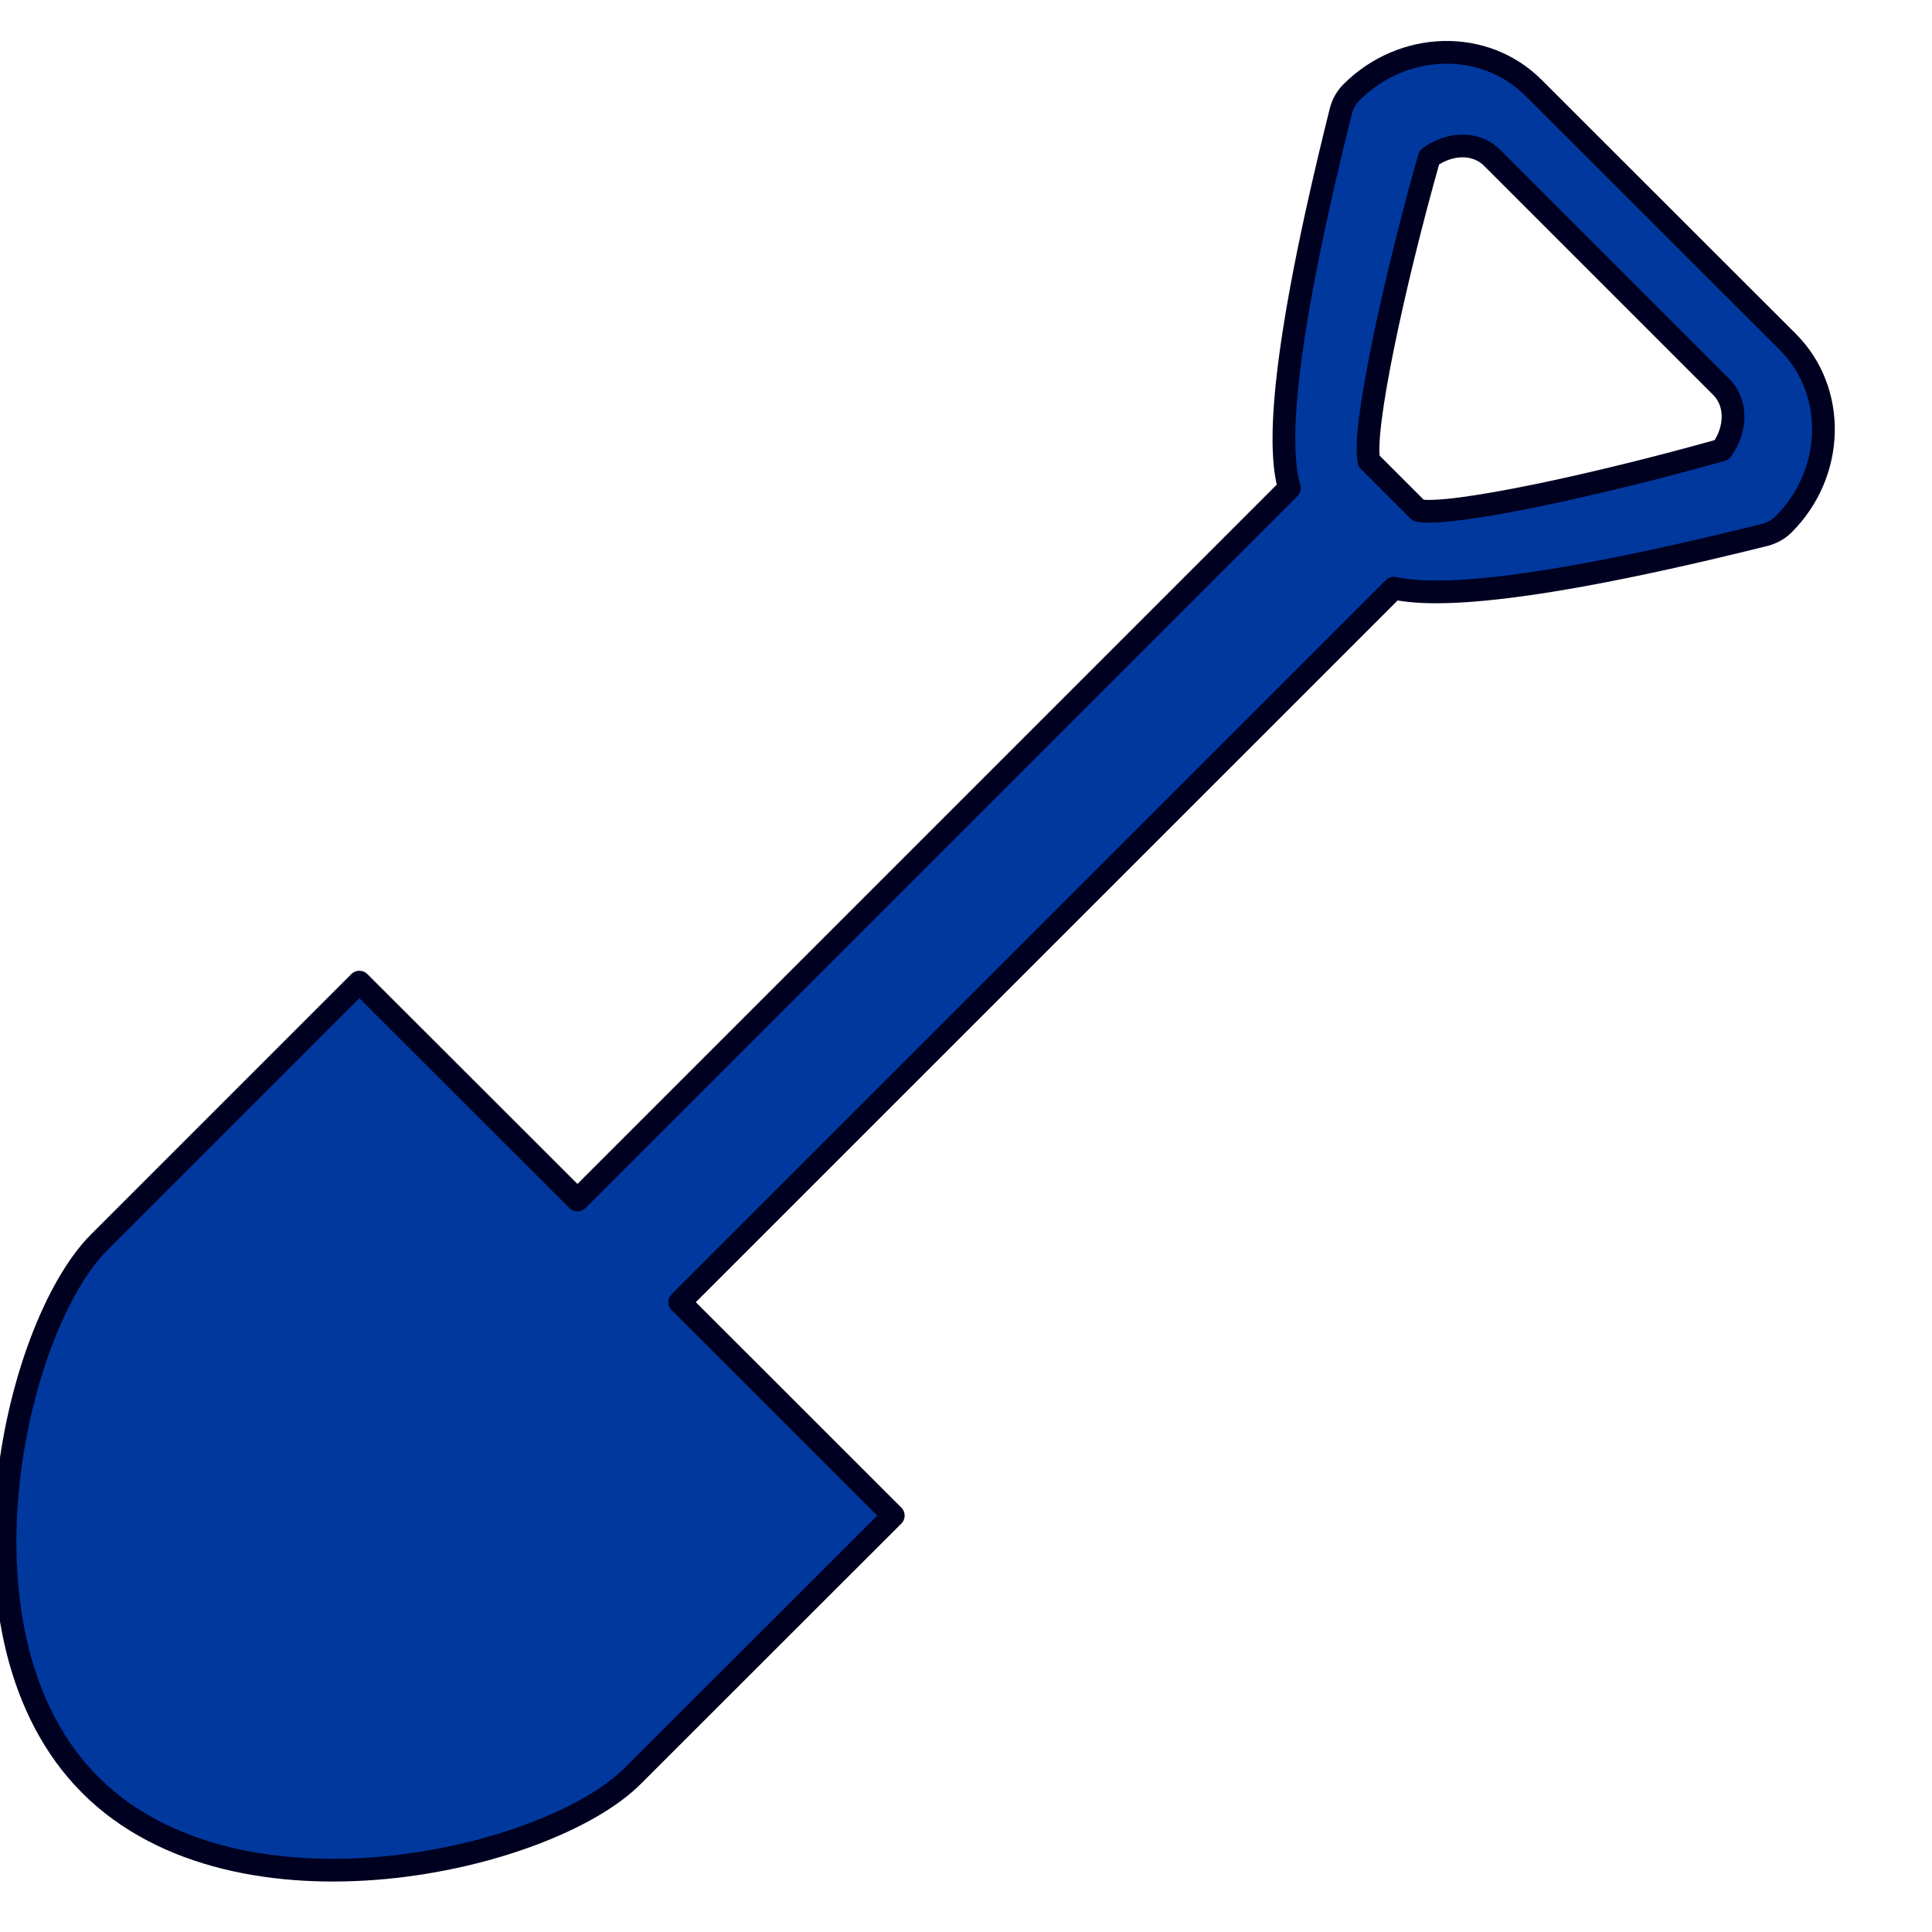
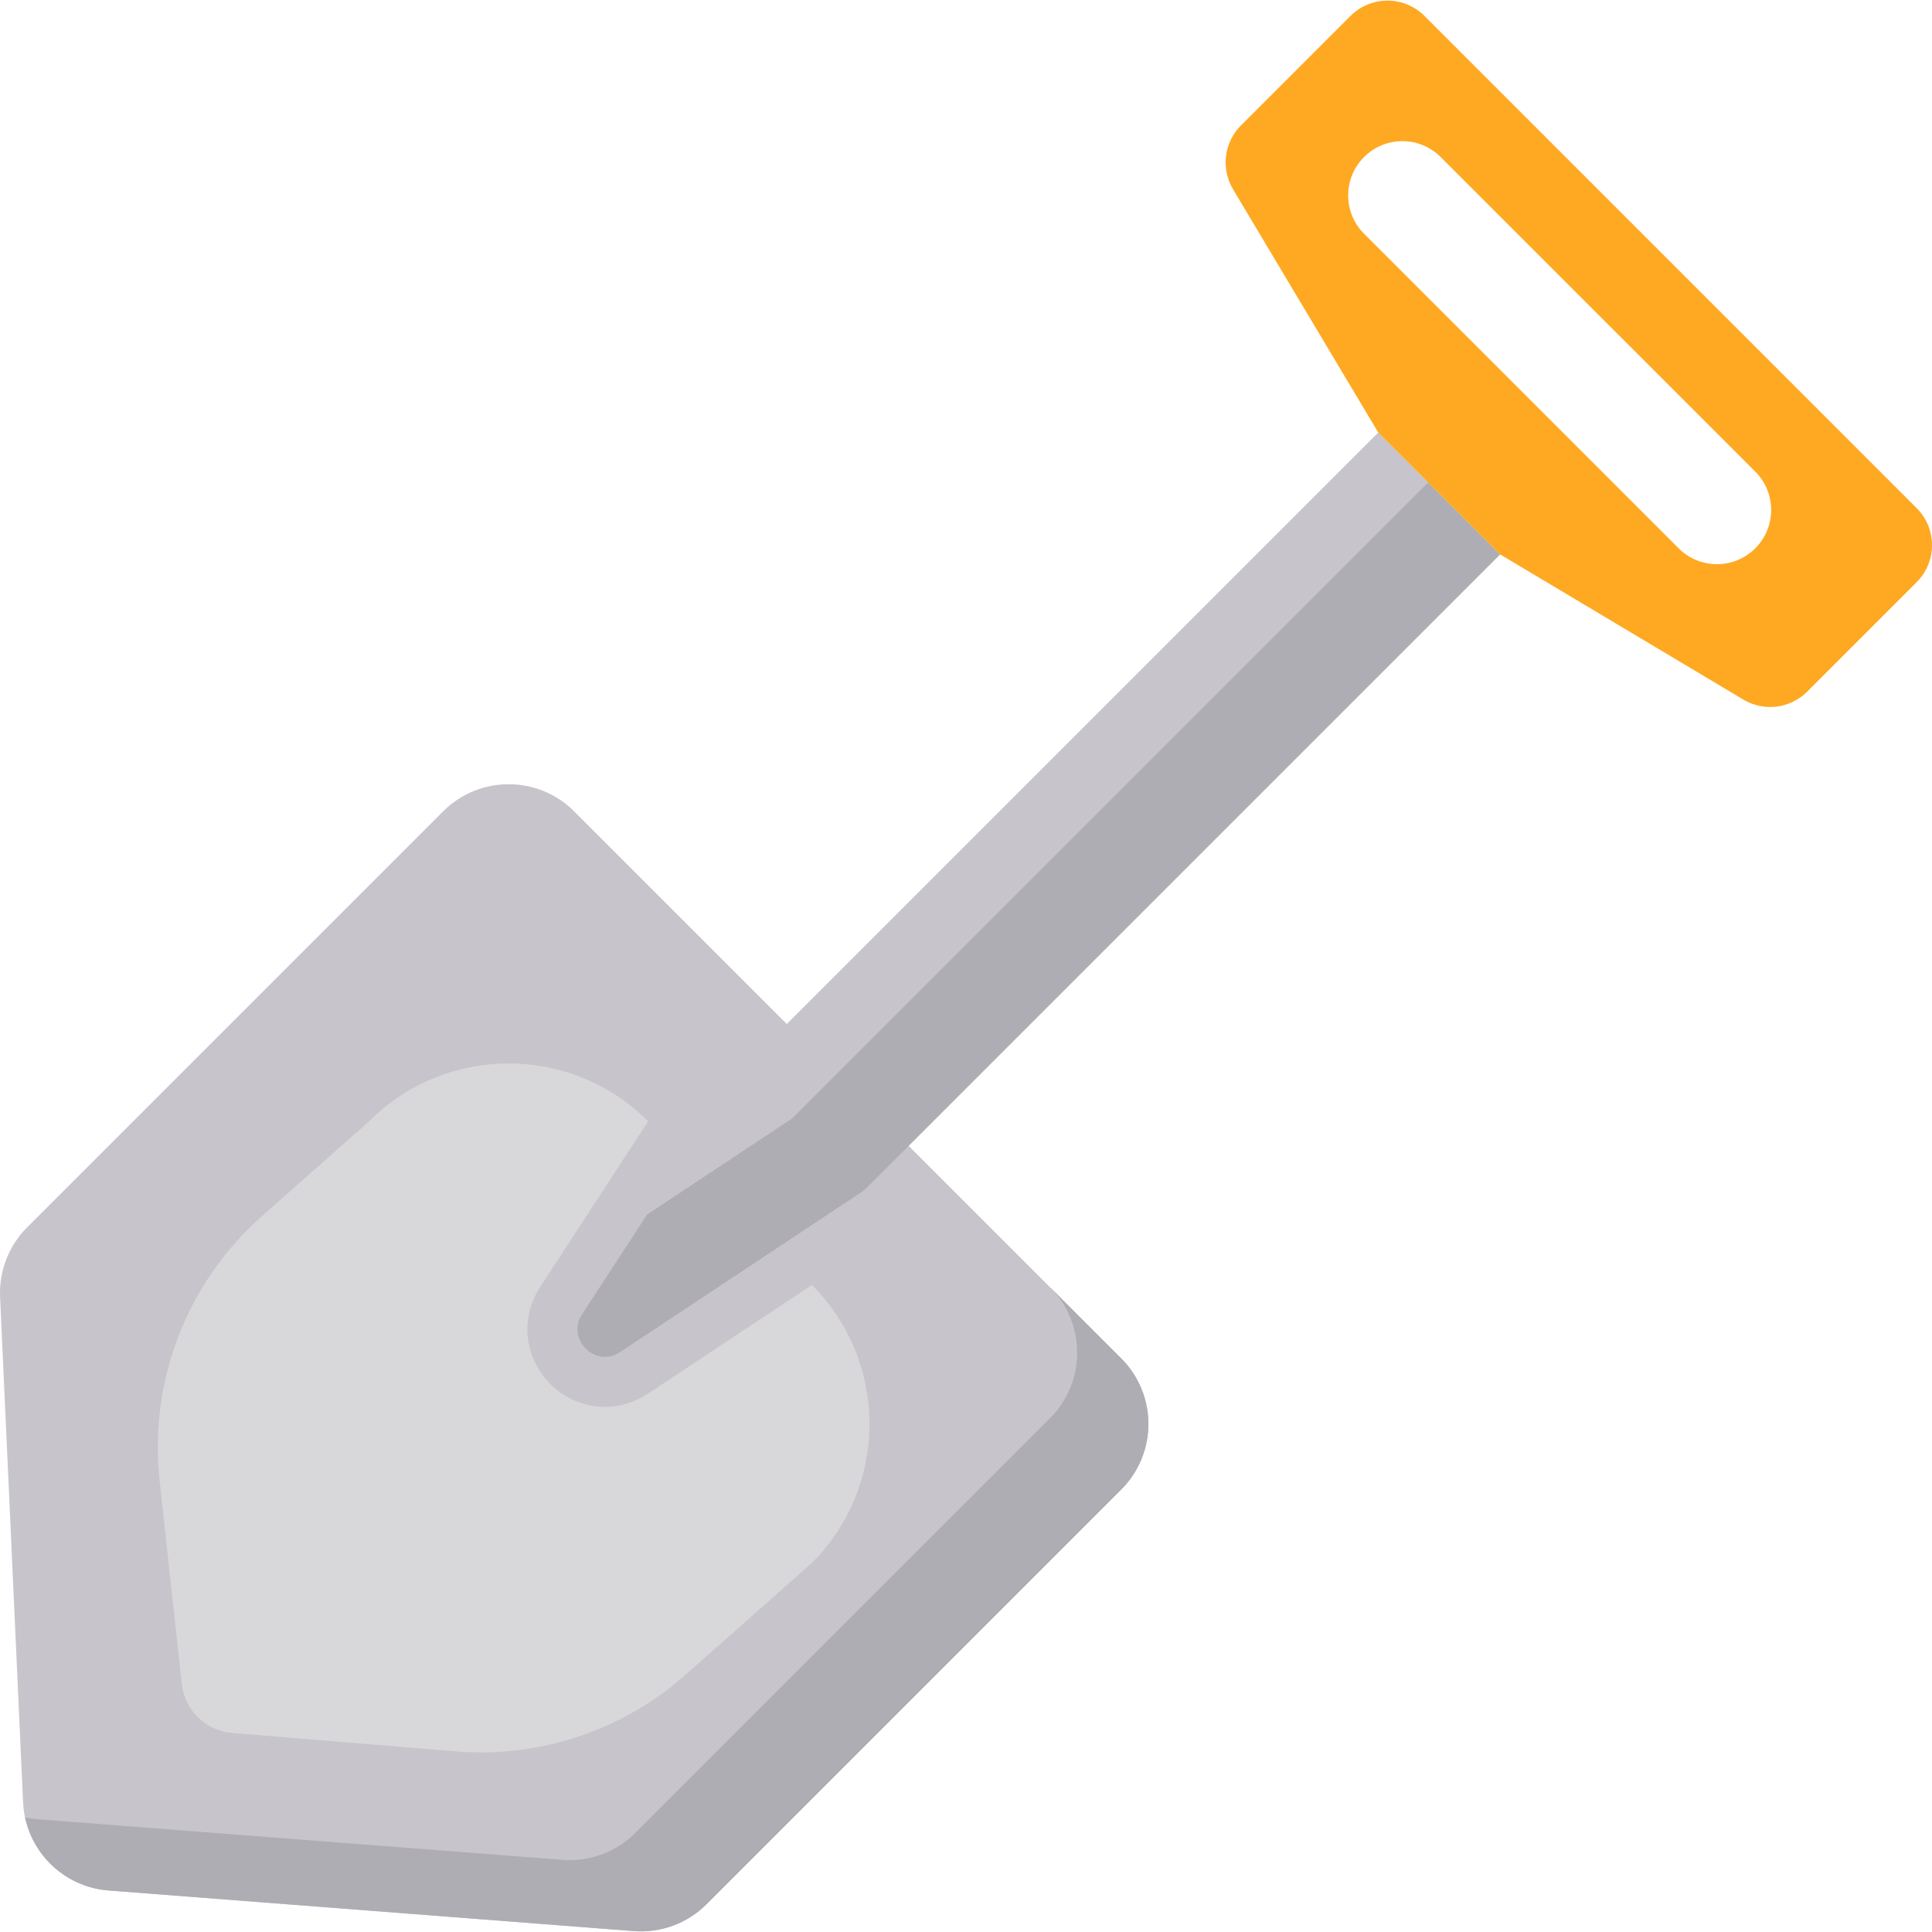
- <svg xmlns="http://www.w3.org/2000/svg" width="17px" height="17px" viewBox="0 -0.5 17 17" version="1.1" class="si-glyph si-glyph-shovel" id="svg10">
-   <defs id="defs4" />
-   <g stroke="none" stroke-width="1" fill="none" fill-rule="evenodd" id="g8" style="fill:#00389e;fill-opacity:1;stroke:#000020;stroke-opacity:1;stroke-width:0.2;stroke-miterlimit:4;stroke-dasharray:none;stroke-linejoin:round">
-     <path d="M15.732,2.509 L13.495,0.274 C13.064,-0.159 12.346,-0.141 11.892,0.312 C11.848,0.356 11.817,0.411 11.8,0.471 C11.241,2.706 11.253,3.487 11.346,3.794 L5.081,10.059 L3.162,8.142 L0.872,10.432 C0.123,11.18 -0.503,13.91 0.795,15.207 C2.092,16.504 4.819,15.875 5.566,15.128 L7.86,12.836 L5.981,10.958 L12.265,4.675 C12.607,4.752 13.423,4.732 15.535,4.205 C15.595,4.188 15.65,4.158 15.694,4.114 C16.147,3.661 16.163,2.941 15.732,2.509 L15.732,2.509 Z M15.15,3.459 C14.047,3.77 12.765,4.046 12.481,3.992 L12.046,3.557 C11.984,3.291 12.262,1.996 12.576,0.886 C12.757,0.752 12.989,0.748 13.129,0.888 L15.147,2.906 C15.285,3.045 15.281,3.277 15.15,3.459 L15.15,3.459 Z" fill="#434343" class="si-glyph-fill" id="path6" style="fill:#00389e;fill-opacity:1;stroke:#000020;stroke-opacity:1;stroke-width:0.2;stroke-miterlimit:4;stroke-dasharray:none;stroke-linejoin:round" />
-   </g>
+ <svg xmlns="http://www.w3.org/2000/svg" height="800px" width="800px" version="1.1" id="Layer_1" viewBox="0 0 512 512" xml:space="preserve">
+   <path style="fill:#C7C5CB;" d="M167.977,511.761L28.761,500.998c-12.366-0.956-22.078-10.981-22.643-23.371L0.025,343.742  c-0.314-6.895,2.288-13.604,7.169-18.484l23.512-23.512l0.967-0.967l20.862-20.862l64.897-64.897c9.592-9.592,25.143-9.592,34.735,0  l144.977,144.979c9.592,9.592,9.592,25.143,0,34.735L187.237,504.641C182.166,509.713,175.129,512.314,167.977,511.761z" />
+   <path style="fill:#AEADB3;" d="M297.145,359.999l-18.882-18.882c9.592,9.592,9.592,25.143,0,34.735L168.356,485.759  c-5.072,5.072-12.108,7.674-19.261,7.12L9.879,482.116c-1.103-0.085-2.175-0.266-3.231-0.492  c2.227,10.487,11.11,18.523,22.112,19.373l139.217,10.763c7.152,0.553,14.188-2.048,19.261-7.12l109.907-109.907  C306.735,385.142,306.735,369.591,297.145,359.999z" />
+   <path style="fill:#D8D8DA;" d="M171.674,369.364c-3.426,2.271-7.351,3.472-11.349,3.472h-0.001c-7.521,0-14.454-4.171-18.092-10.886  c-3.61-6.66-3.267-14.47,0.917-20.891l28.617-43.914l0,0c-20.417-20.417-53.519-20.417-73.934,0l-28.478,25.22  C49.507,339.943,39.42,366.057,42.3,392.413l5.885,53.859c0.76,6.959,6.35,12.401,13.326,12.976l59.24,4.876  c22.194,1.827,44.171-5.483,60.85-20.239l33.561-29.693c20.338-20.338,20.338-53.312,0-73.65l0,0L171.674,369.364z" />
+   <path style="fill:#C7C5CB;" d="M365.252,114.623L197.237,282.639c-0.356,0.356-0.673,0.747-0.948,1.169L154.261,348.3  c-4.301,6.6,3.52,14.361,10.087,10.008l64.037-42.444c0.403-0.267,0.779-0.575,1.122-0.917l168.036-168.036L365.252,114.623z" />
+   <path style="fill:#AEADB3;" d="M378.476,127.846L210.44,295.882c-0.343,0.343-0.718,0.65-1.122,0.917l-37.839,25.08L154.261,348.3  c-4.301,6.6,3.52,14.361,10.087,10.008l64.037-42.443c0.403-0.267,0.779-0.575,1.122-0.917l168.036-168.036L378.476,127.846z" />
+   <path style="fill:#FEA921;" d="M507.937,134.661L377.504,4.228c-5.417-5.417-14.201-5.417-19.618,0l-29.015,29.015  c-4.493,4.493-5.358,11.464-2.102,16.92l38.483,64.461l32.29,32.29l64.461,38.483c5.456,3.257,12.427,2.391,16.92-2.102  l29.015-29.015C513.354,148.862,513.354,140.078,507.937,134.661z M465.169,145.305c-5.612,5.611-14.709,5.611-20.321,0  L361.484,61.94c-5.611-5.612-5.611-14.709,0-20.321l0,0c5.612-5.612,14.709-5.612,20.321,0l83.366,83.366  C470.781,130.596,470.781,139.694,465.169,145.305L465.169,145.305z" />
</svg>
